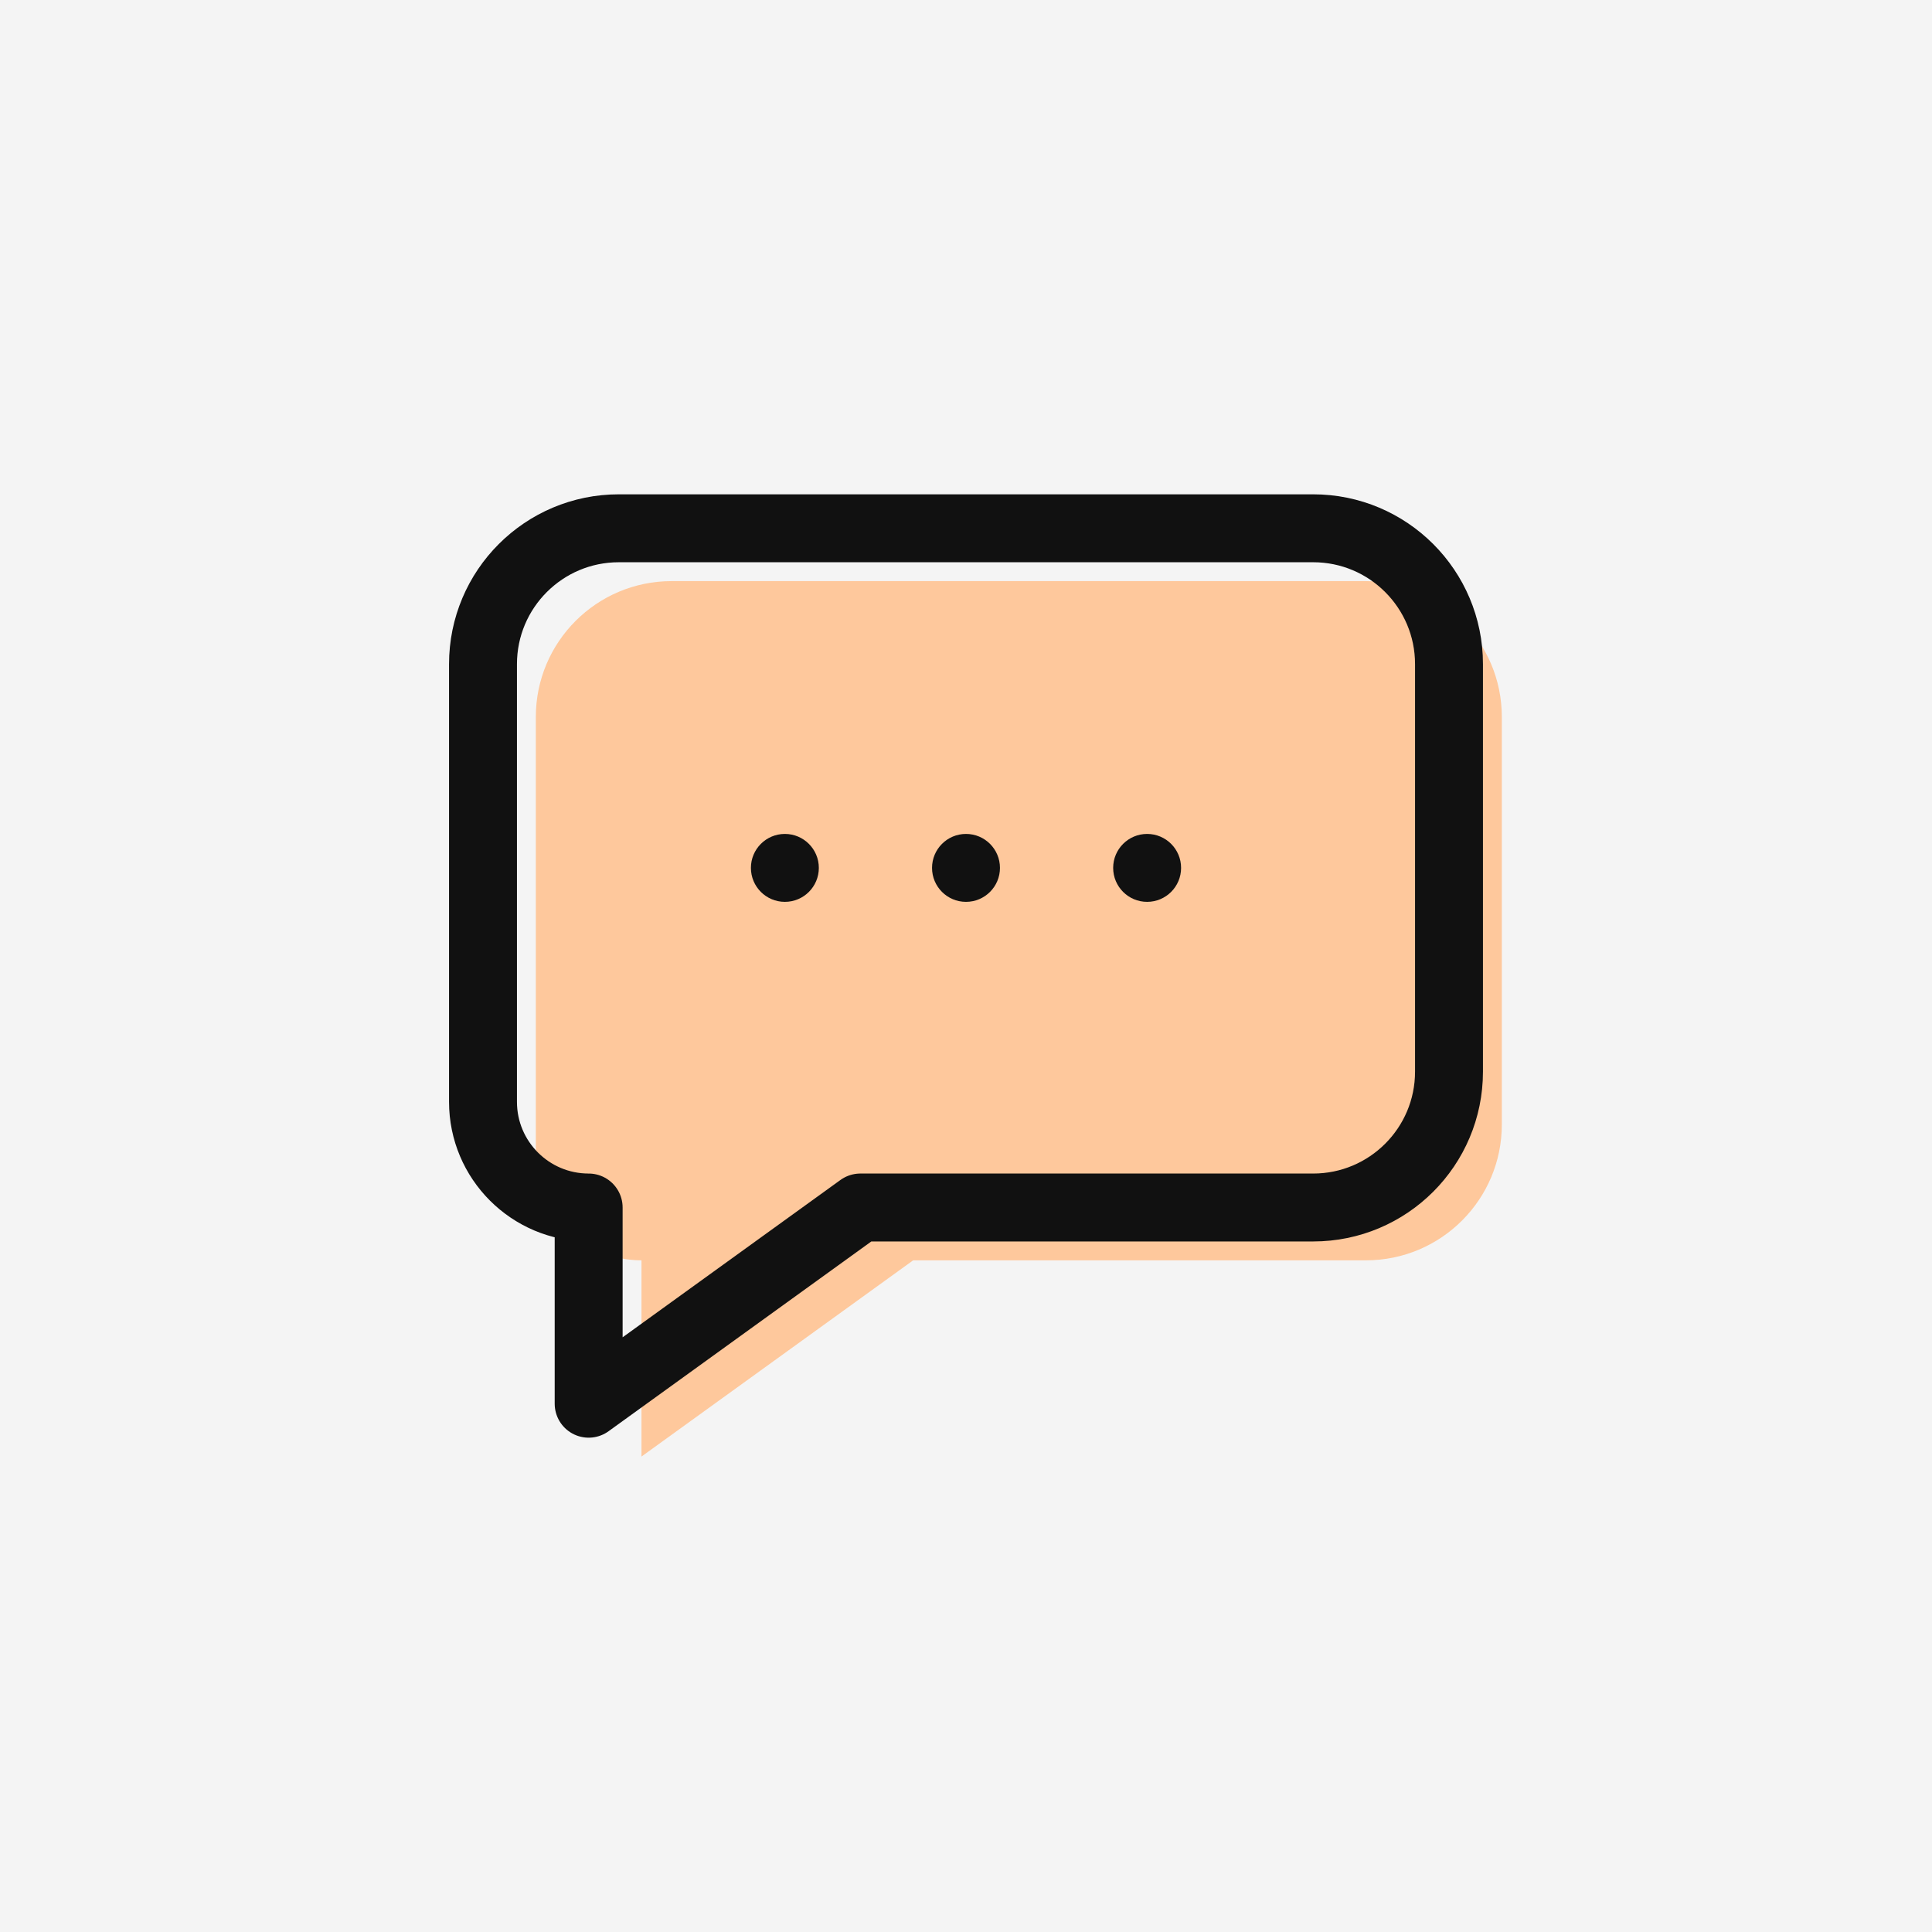
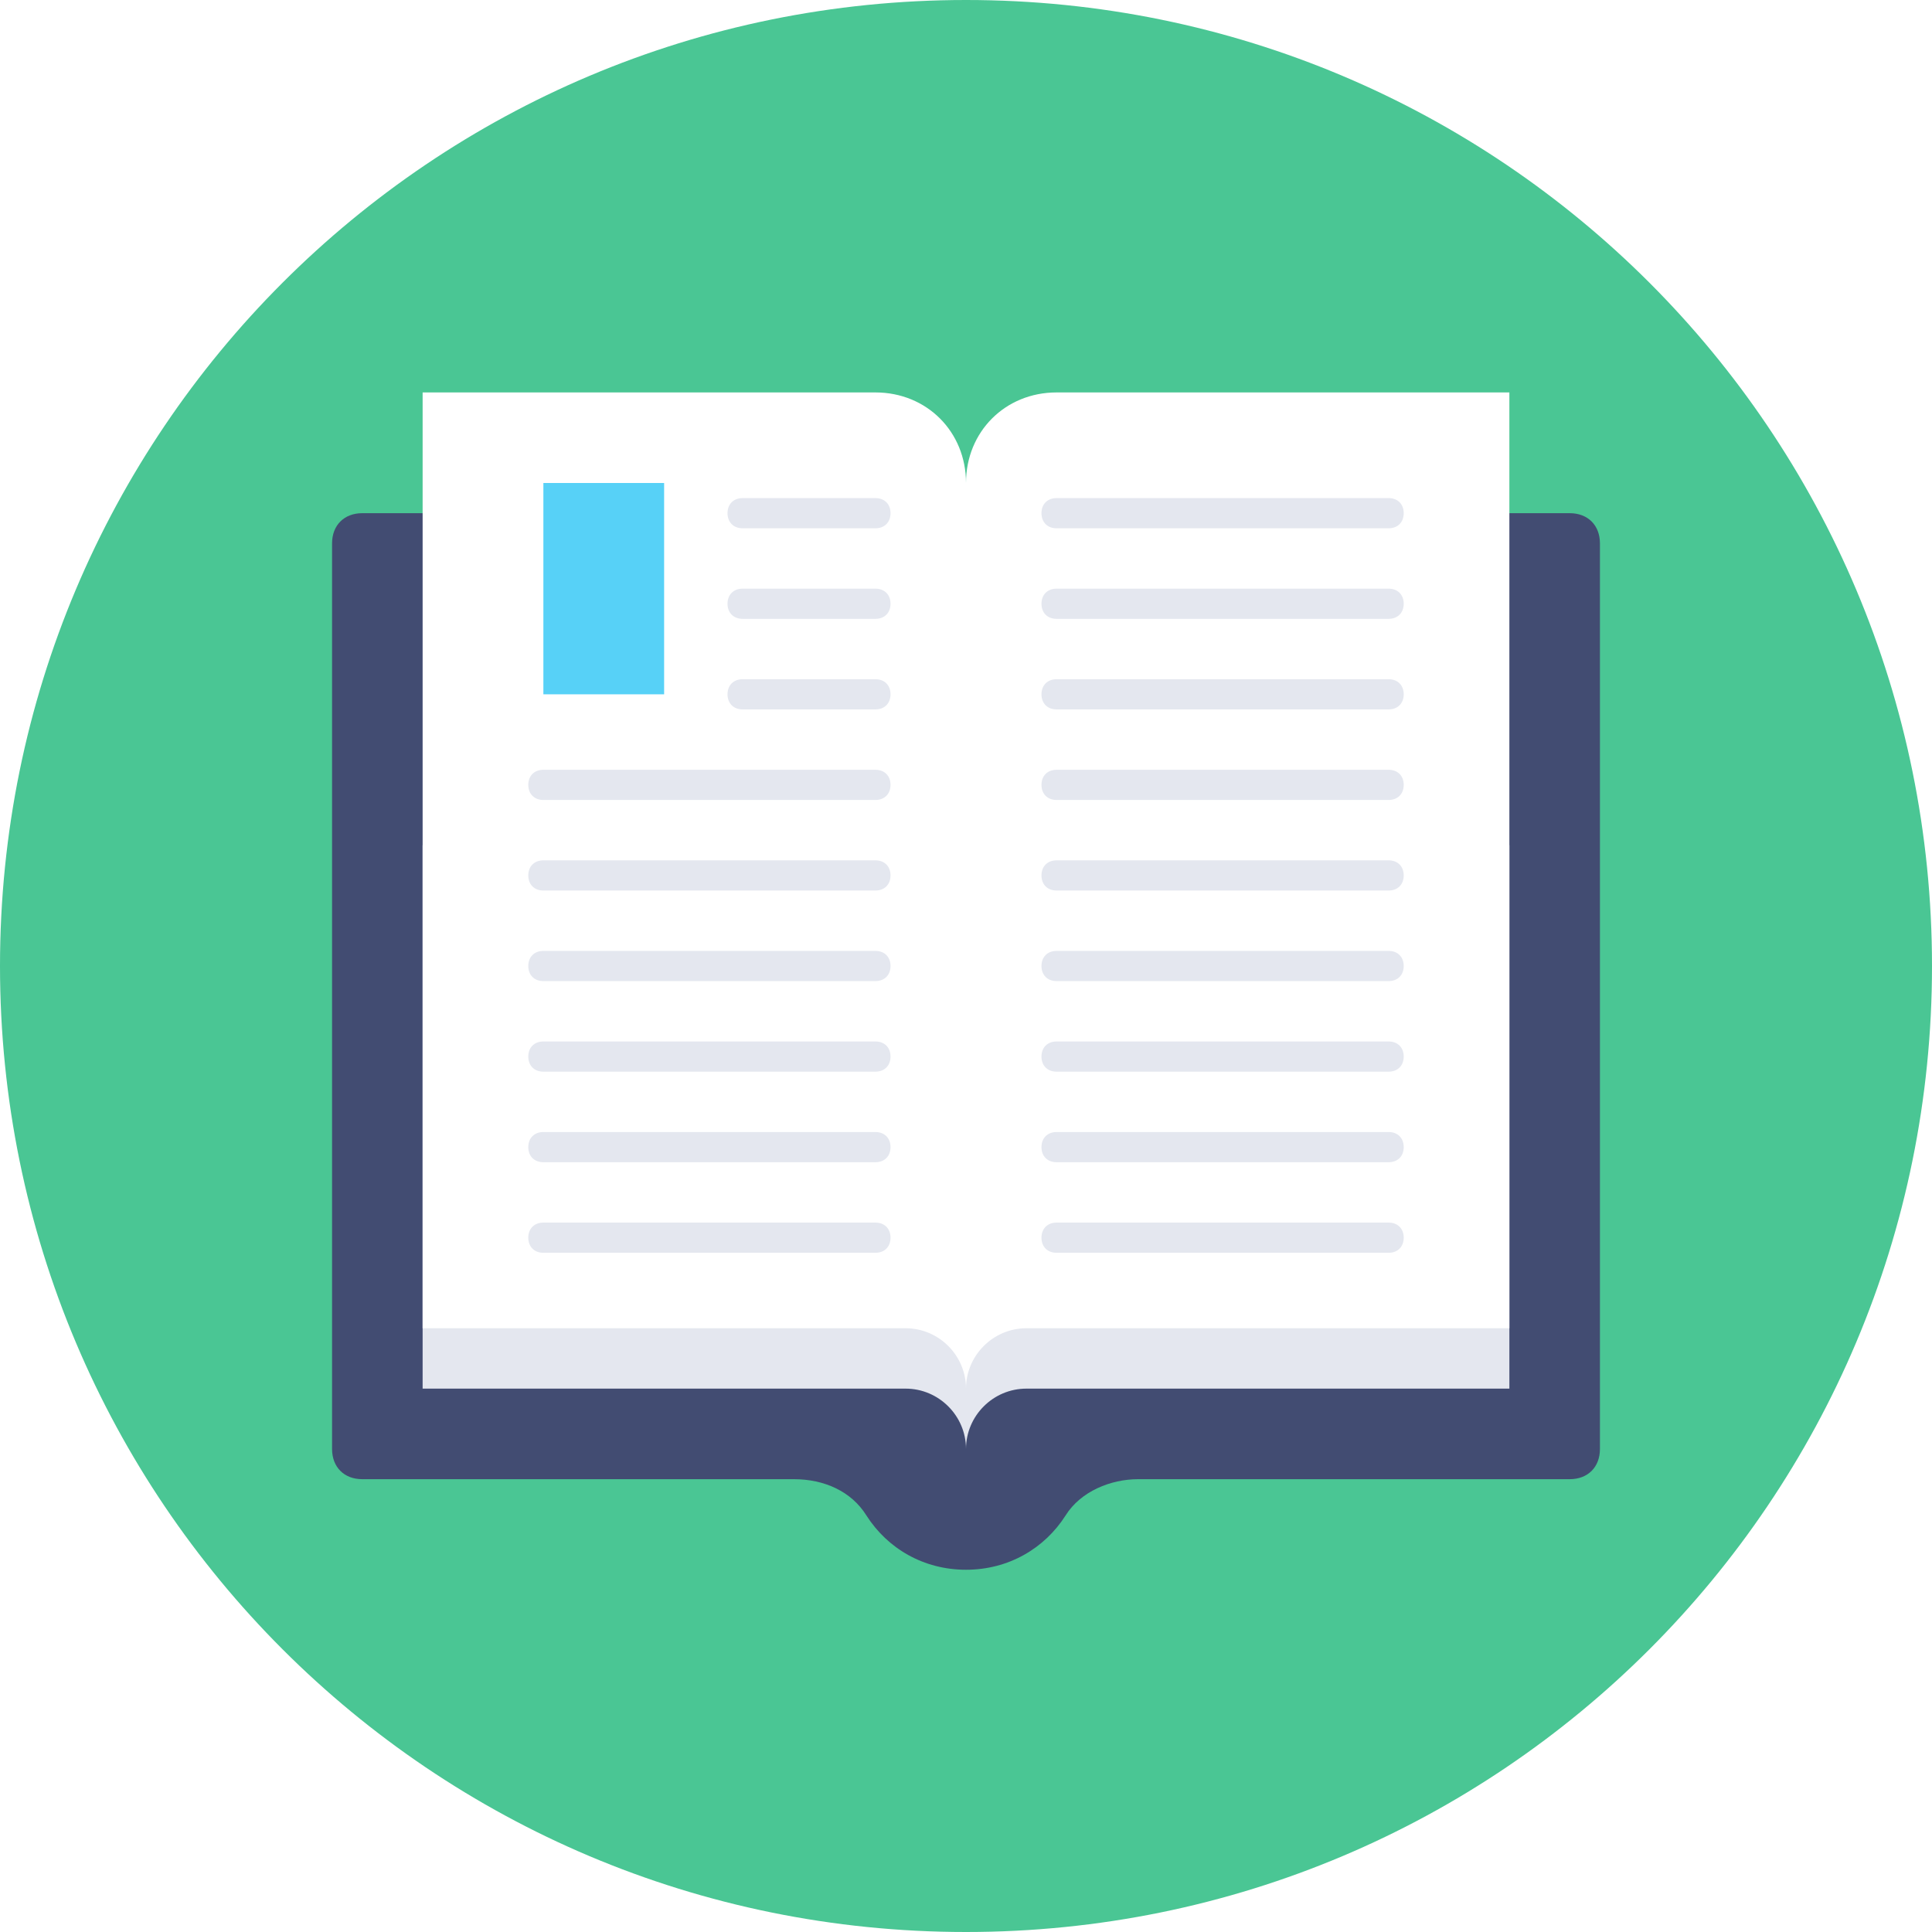
- <svg xmlns="http://www.w3.org/2000/svg" viewBox="0 0 512 512">
-   <rect width="512" height="512" fill="#F4F4F4" />
-   <defs>
-     <path id="bubble" d="M164 140h184a36 36 0 0 1 36 36v108a36 36 0 0 1-36 36H228l-72 52v-52a28 28 0 0 1-28-28V176a36 36 0 0 1 36-36Z" />
-   </defs>
-   <use href="#bubble" fill="#FEC89C" transform="translate(14 14)" />
-   <use href="#bubble" fill="none" stroke="#111111" stroke-width="18" stroke-linecap="round" stroke-linejoin="round" />
-   <g fill="#111111">
-     <circle cx="208" cy="230" r="9" />
-     <circle cx="256" cy="230" r="9" />
-     <circle cx="304" cy="230" r="9" />
+ <svg xmlns="http://www.w3.org/2000/svg" viewBox="0 0 64 64">
+   <rect width="64" height="64" fill="#ffffff" />
+   <g>
+     <g>
+       <g>
+         <path fill="#4AC694" d="M32,0c17.7,0,32,14.3,32,32S49.7,64,32,64S0,49.7,0,32S14.3,0,32,0z" />
+       </g>
+     </g>
+     <g>
+       <g>
+         <path fill="#424C72" d="M52,17H12c-0.6,0-1,0.4-1,1v30c0,0.6,0.4,1,1,1h14.3c1,0,1.9,0.4,2.4,1.2c0.7,1.1,1.9,1.8,3.3,1.8     s2.6-0.7,3.3-1.8c0.5-0.8,1.5-1.2,2.4-1.2H52c0.6,0,1-0.4,1-1V18C53,17.4,52.6,17,52,17z" />
+       </g>
+     </g>
+     <g>
+       <g>
+         <path fill="#E4E7EF" d="M14,28v18h16c1.1,0,2,0.9,2,2c0-1.1,0.9-2,2-2h16V28H14z" />
+       </g>
+     </g>
+     <g>
+       <g>
+         <path fill="#FFFFFF" d="M35,13c-1.7,0-3,1.3-3,3c0-1.7-1.3-3-3-3H14v31h16c1.1,0,2,0.9,2,2c0-1.1,0.9-2,2-2h16V13H35z" />
+       </g>
+     </g>
+     <g>
+       <g>
+         <rect x="18" y="16" fill="#57D1F7" width="4" height="7" />
+       </g>
+     </g>
+     <g>
+       <g>
+         <path fill="#E4E7EF" d="M29,26.5H18c-0.3,0-0.5-0.2-0.5-0.5s0.2-0.5,0.5-0.5h11c0.3,0,0.5,0.2,0.5,0.5S29.3,26.5,29,26.5z" />
+       </g>
+     </g>
+     <g>
+       <g>
+         <path fill="#E4E7EF" d="M29,23.5h-4.4c-0.3,0-0.5-0.2-0.5-0.5s0.2-0.5,0.5-0.5H29c0.3,0,0.5,0.2,0.5,0.5S29.3,23.5,29,23.5z" />
+       </g>
+     </g>
+     <g>
+       <g>
+         <path fill="#E4E7EF" d="M29,20.5h-4.4c-0.3,0-0.5-0.2-0.5-0.5s0.2-0.5,0.5-0.5H29c0.3,0,0.5,0.2,0.5,0.5S29.3,20.5,29,20.5z" />
+       </g>
+     </g>
+     <g>
+       <g>
+         <path fill="#E4E7EF" d="M29,17.5h-4.4c-0.3,0-0.5-0.2-0.5-0.5s0.2-0.5,0.5-0.5H29c0.3,0,0.5,0.2,0.5,0.5S29.3,17.5,29,17.5z" />
+       </g>
+     </g>
+     <g>
+       <g>
+         <path fill="#E4E7EF" d="M29,29.5H18c-0.3,0-0.5-0.2-0.5-0.5s0.2-0.5,0.5-0.5h11c0.3,0,0.5,0.2,0.5,0.5S29.3,29.5,29,29.5z" />
+       </g>
+     </g>
+     <g>
+       <g>
+         <path fill="#E4E7EF" d="M29,32.5H18c-0.3,0-0.5-0.2-0.5-0.5s0.2-0.5,0.5-0.5h11c0.3,0,0.5,0.2,0.5,0.5S29.3,32.5,29,32.5z" />
+       </g>
+     </g>
+     <g>
+       <g>
+         <path fill="#E4E7EF" d="M29,35.5H18c-0.3,0-0.5-0.2-0.5-0.5s0.2-0.5,0.5-0.5h11c0.3,0,0.5,0.2,0.5,0.5S29.3,35.5,29,35.5z" />
+       </g>
+     </g>
+     <g>
+       <g>
+         <path fill="#E4E7EF" d="M29,38.5H18c-0.3,0-0.5-0.2-0.5-0.5s0.2-0.5,0.5-0.5h11c0.3,0,0.5,0.2,0.5,0.5S29.3,38.5,29,38.5z" />
+       </g>
+     </g>
+     <g>
+       <g>
+         <path fill="#E4E7EF" d="M29,41.5H18c-0.3,0-0.5-0.2-0.5-0.5s0.2-0.5,0.5-0.5h11c0.3,0,0.5,0.2,0.5,0.5S29.3,41.5,29,41.5z" />
+       </g>
+     </g>
+     <g>
+       <g>
+         <path fill="#E4E7EF" d="M46,26.5H35c-0.3,0-0.5-0.2-0.5-0.5s0.2-0.5,0.5-0.5h11c0.3,0,0.5,0.2,0.5,0.5S46.3,26.5,46,26.5z" />
+       </g>
+     </g>
+     <g>
+       <g>
+         <path fill="#E4E7EF" d="M46,29.5H35c-0.3,0-0.5-0.2-0.5-0.5s0.2-0.5,0.5-0.5h11c0.3,0,0.5,0.2,0.5,0.5S46.3,29.5,46,29.5z" />
+       </g>
+     </g>
+     <g>
+       <g>
+         <path fill="#E4E7EF" d="M46,20.5H35c-0.3,0-0.5-0.2-0.5-0.5s0.2-0.5,0.5-0.5h11c0.3,0,0.5,0.2,0.5,0.5S46.3,20.5,46,20.5z" />
+       </g>
+     </g>
+     <g>
+       <g>
+         <path fill="#E4E7EF" d="M46,17.5H35c-0.3,0-0.5-0.2-0.5-0.5s0.2-0.5,0.5-0.5h11c0.3,0,0.5,0.2,0.5,0.5S46.3,17.5,46,17.5z" />
+       </g>
+     </g>
+     <g>
+       <g>
+         <path fill="#E4E7EF" d="M46,23.5H35c-0.3,0-0.5-0.2-0.5-0.5s0.2-0.5,0.5-0.5h11c0.3,0,0.5,0.2,0.5,0.5S46.3,23.5,46,23.5z" />
+       </g>
+     </g>
+     <g>
+       <g>
+         <path fill="#E4E7EF" d="M46,32.5H35c-0.3,0-0.5-0.2-0.5-0.5s0.2-0.5,0.5-0.5h11c0.3,0,0.5,0.2,0.5,0.5S46.3,32.5,46,32.5z" />
+       </g>
+     </g>
+     <g>
+       <g>
+         <path fill="#E4E7EF" d="M46,35.5H35c-0.3,0-0.5-0.2-0.5-0.5s0.2-0.5,0.5-0.5h11c0.3,0,0.5,0.2,0.5,0.5S46.3,35.5,46,35.5z" />
+       </g>
+     </g>
+     <g>
+       <g>
+         <path fill="#E4E7EF" d="M46,38.5H35c-0.3,0-0.5-0.2-0.5-0.5s0.2-0.5,0.5-0.5h11c0.3,0,0.5,0.2,0.5,0.5S46.3,38.5,46,38.5z" />
+       </g>
+     </g>
+     <g>
+       <g>
+         <path fill="#E4E7EF" d="M46,41.5H35c-0.3,0-0.5-0.2-0.5-0.5s0.2-0.5,0.5-0.5h11c0.3,0,0.5,0.2,0.5,0.5S46.3,41.5,46,41.5z" />
+       </g>
+     </g>
  </g>
</svg>
